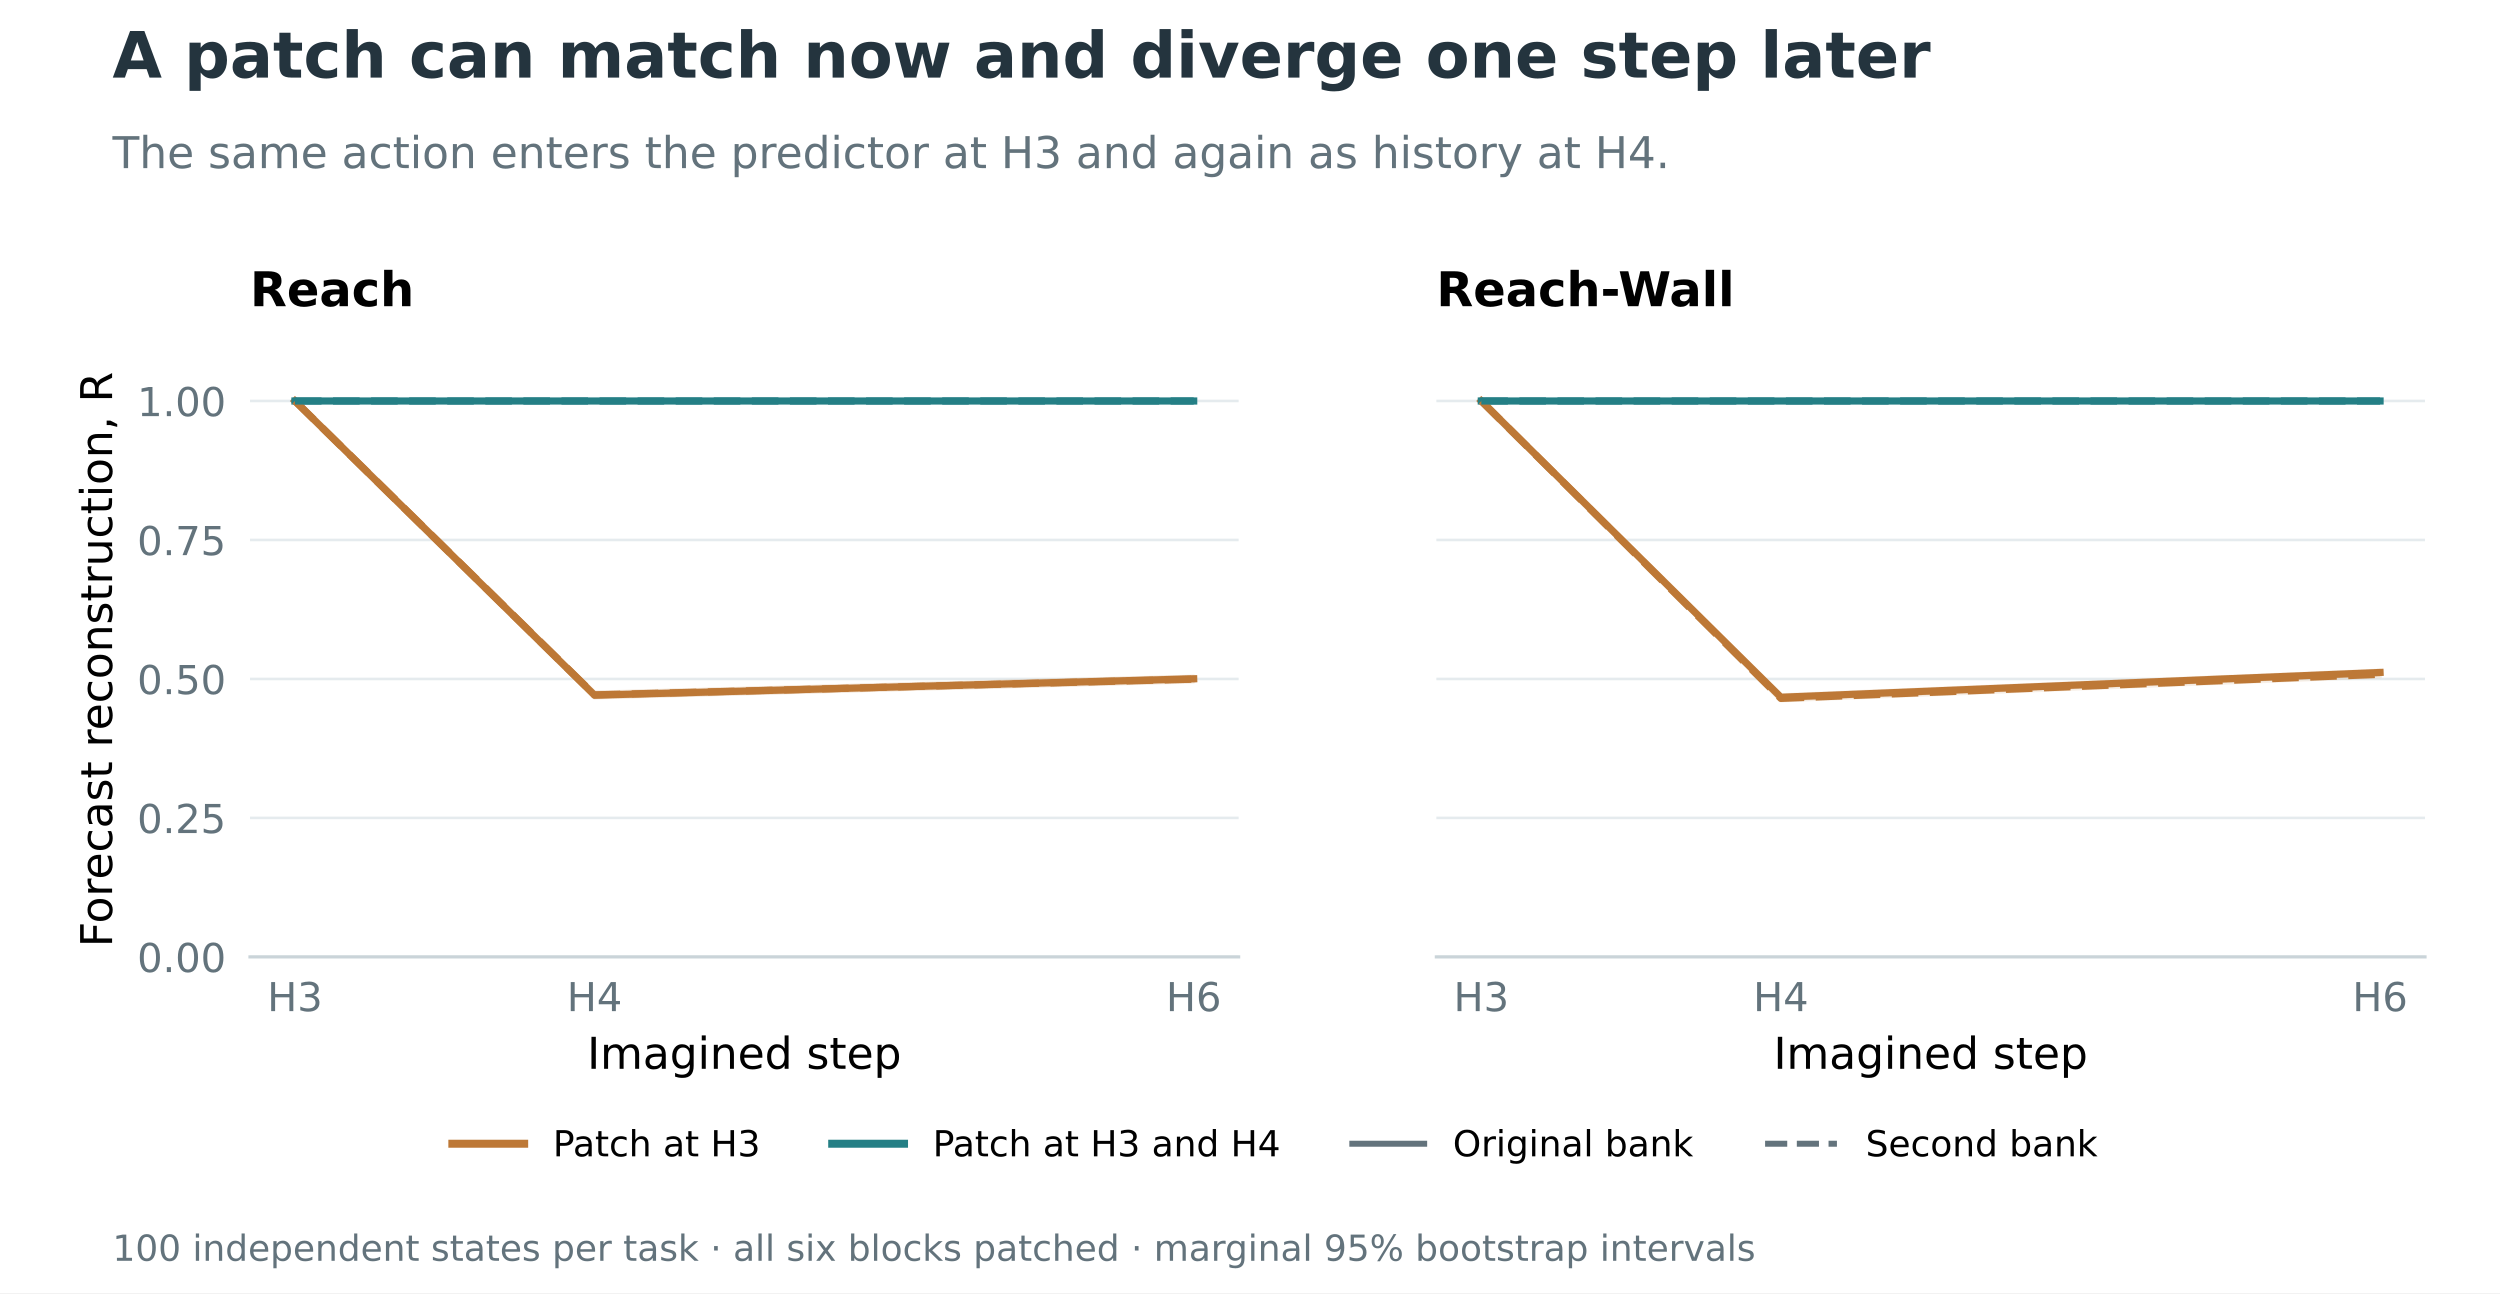
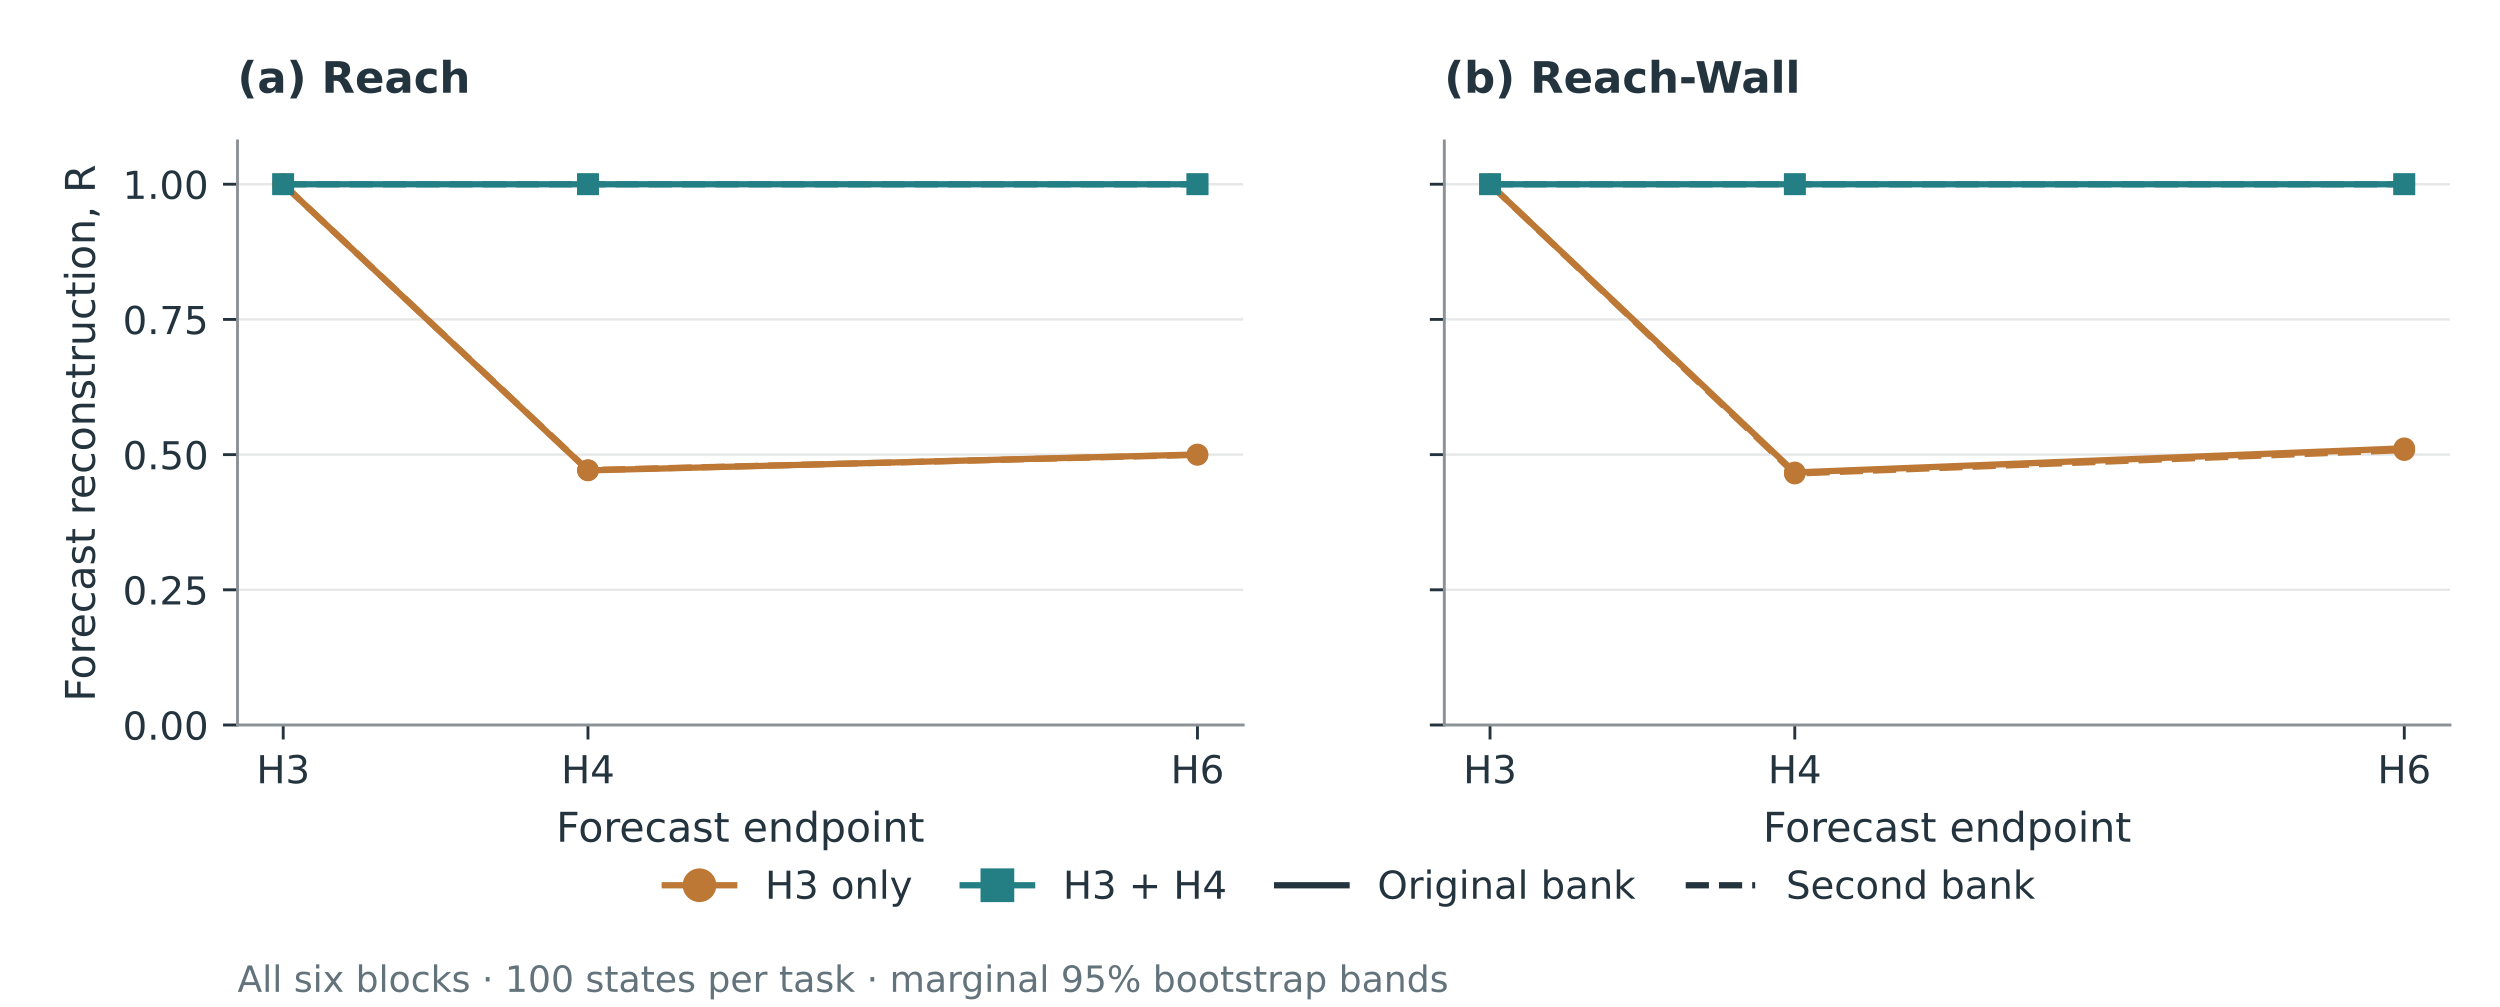
- <svg xmlns="http://www.w3.org/2000/svg" xmlns:xlink="http://www.w3.org/1999/xlink" width="626.4pt" height="324pt" viewBox="0 0 626.4 324" version="1.1">
+ <svg xmlns="http://www.w3.org/2000/svg" xmlns:xlink="http://www.w3.org/1999/xlink" width="518.4pt" height="208.8pt" viewBox="0 0 518.4 208.8" version="1.1">
  <defs>
    <style type="text/css">*{stroke-linejoin: round; stroke-linecap: butt}</style>
  </defs>
  <g id="figure_1">
    <g id="patch_1">
-       <path d="M 0 324  L 626.4 324  L 626.4 0  L 0 0  z " style="fill: #ffffff" />
+       <path d="M 0 208.8  L 518.4 208.8  L 518.4 0  L 0 0  z " style="fill: #ffffff" />
    </g>
    <g id="axes_1">
      <g id="patch_2">
-         <path d="M 62.64 239.76  L 310.353 239.76  L 310.353 90.72  L 62.64 90.72  z " style="fill: #ffffff" />
+         <path d="M 49.248 150.336  L 257.786 150.336  L 257.786 29.232  L 49.248 29.232  z " style="fill: #ffffff" />
      </g>
      <g id="matplotlib.axis_1">
        <g id="xtick_1">
-           <g id="line2d_1" />
+           <g id="line2d_1">
+             <defs>
+               <path id="mf2caaad50f" d="M 0 0  L 0 3  " style="stroke: #24343e; stroke-width: 0.6" />
+             </defs>
+             <g>
+               <use xlink:href="#mf2caaad50f" x="58.727" y="150.336" style="fill: #24343e; stroke: #24343e; stroke-width: 0.6" />
+             </g>
+           </g>
          <g id="text_1">
-             <text style="font-size: 10px; font-family: 'DejaVu Sans'; text-anchor: middle; fill: #63737c" x="73.9" y="253.358" transform="rotate(-0 73.89967 253.3584)">H3</text>
+             <text style="font-size: 8px; font-family: 'DejaVu Sans'; text-anchor: middle; fill: #24343e" x="58.727" y="162.415" transform="rotate(-0 58.72701 162.4147)">H3</text>
          </g>
        </g>
        <g id="xtick_2">
-           <g id="line2d_2" />
+           <g id="line2d_2">
+             <g>
+               <use xlink:href="#mf2caaad50f" x="121.92" y="150.336" style="fill: #24343e; stroke: #24343e; stroke-width: 0.6" />
+             </g>
+           </g>
          <g id="text_2">
-             <text style="font-size: 10px; font-family: 'DejaVu Sans'; text-anchor: middle; fill: #63737c" x="148.964" y="253.358" transform="rotate(-0 148.9641 253.3584)">H4</text>
+             <text style="font-size: 8px; font-family: 'DejaVu Sans'; text-anchor: middle; fill: #24343e" x="121.92" y="162.415" transform="rotate(-0 121.9204 162.4147)">H4</text>
          </g>
        </g>
        <g id="xtick_3">
-           <g id="line2d_3" />
+           <g id="line2d_3">
+             <g>
+               <use xlink:href="#mf2caaad50f" x="248.307" y="150.336" style="fill: #24343e; stroke: #24343e; stroke-width: 0.6" />
+             </g>
+           </g>
          <g id="text_3">
-             <text style="font-size: 10px; font-family: 'DejaVu Sans'; text-anchor: middle; fill: #63737c" x="299.093" y="253.358" transform="rotate(-0 299.0931 253.3584)">H6</text>
+             <text style="font-size: 8px; font-family: 'DejaVu Sans'; text-anchor: middle; fill: #24343e" x="248.307" y="162.415" transform="rotate(-0 248.3072 162.4147)">H6</text>
          </g>
        </g>
        <g id="text_4">
-           <text style="font-size: 11px; font-family: 'DejaVu Sans'; text-anchor: middle" x="186.496" y="267.796" transform="rotate(-0 186.4964 267.7964)">Imagined step</text>
+           <text style="font-size: 8.5px; font-family: 'DejaVu Sans'; text-anchor: middle; fill: #24343e" x="153.517" y="174.537" transform="rotate(-0 153.5171 174.5372)">Forecast endpoint</text>
        </g>
      </g>
      <g id="matplotlib.axis_2">
        <g id="ytick_1">
          <g id="line2d_4">
-             <path d="M 62.64 239.76  L 310.353 239.76  " clip-path="url(#pe3e11750b5)" style="fill: none; stroke: #e5ebee; stroke-width: 0.65; stroke-linecap: square" />
-           </g>
-           <g id="line2d_5" />
+             <path d="M 49.248 150.336  L 257.786 150.336  " clip-path="url(#pa1990cb9f4)" style="fill: none; stroke: #e5e7e8; stroke-width: 0.5; stroke-linecap: square" />
+           </g>
+           <g id="line2d_5">
+             <defs>
+               <path id="m1cf90b62d7" d="M 0 0  L -3 0  " style="stroke: #24343e; stroke-width: 0.6" />
+             </defs>
+             <g>
+               <use xlink:href="#m1cf90b62d7" x="49.248" y="150.336" style="fill: #24343e; stroke: #24343e; stroke-width: 0.6" />
+             </g>
+           </g>
          <g id="text_5">
-             <text style="font-size: 10px; font-family: 'DejaVu Sans'; text-anchor: end; fill: #63737c" x="56.64" y="243.559" transform="rotate(-0 56.64 243.5592)">0.00</text>
+             <text style="font-size: 8px; font-family: 'DejaVu Sans'; text-anchor: end; fill: #24343e" x="43.248" y="153.375" transform="rotate(-0 43.248 153.3754)">0.00</text>
          </g>
        </g>
        <g id="ytick_2">
          <g id="line2d_6">
-             <path d="M 62.64 204.938  L 310.353 204.938  " clip-path="url(#pe3e11750b5)" style="fill: none; stroke: #e5ebee; stroke-width: 0.65; stroke-linecap: square" />
-           </g>
-           <g id="line2d_7" />
+             <path d="M 49.248 122.303  L 257.786 122.303  " clip-path="url(#pa1990cb9f4)" style="fill: none; stroke: #e5e7e8; stroke-width: 0.5; stroke-linecap: square" />
+           </g>
+           <g id="line2d_7">
+             <g>
+               <use xlink:href="#m1cf90b62d7" x="49.248" y="122.303" style="fill: #24343e; stroke: #24343e; stroke-width: 0.6" />
+             </g>
+           </g>
          <g id="text_6">
-             <text style="font-size: 10px; font-family: 'DejaVu Sans'; text-anchor: end; fill: #63737c" x="56.64" y="208.737" transform="rotate(-0 56.64 208.7368)">0.25</text>
+             <text style="font-size: 8px; font-family: 'DejaVu Sans'; text-anchor: end; fill: #24343e" x="43.248" y="125.342" transform="rotate(-0 43.248 125.342)">0.25</text>
          </g>
        </g>
        <g id="ytick_3">
          <g id="line2d_8">
-             <path d="M 62.64 170.115  L 310.353 170.115  " clip-path="url(#pe3e11750b5)" style="fill: none; stroke: #e5ebee; stroke-width: 0.65; stroke-linecap: square" />
-           </g>
-           <g id="line2d_9" />
+             <path d="M 49.248 94.269  L 257.786 94.269  " clip-path="url(#pa1990cb9f4)" style="fill: none; stroke: #e5e7e8; stroke-width: 0.5; stroke-linecap: square" />
+           </g>
+           <g id="line2d_9">
+             <g>
+               <use xlink:href="#m1cf90b62d7" x="49.248" y="94.269" style="fill: #24343e; stroke: #24343e; stroke-width: 0.6" />
+             </g>
+           </g>
          <g id="text_7">
-             <text style="font-size: 10px; font-family: 'DejaVu Sans'; text-anchor: end; fill: #63737c" x="56.64" y="173.914" transform="rotate(-0 56.64 173.9144)">0.50</text>
+             <text style="font-size: 8px; font-family: 'DejaVu Sans'; text-anchor: end; fill: #24343e" x="43.248" y="97.309" transform="rotate(-0 43.248 97.30871)">0.50</text>
          </g>
        </g>
        <g id="ytick_4">
          <g id="line2d_10">
-             <path d="M 62.64 135.293  L 310.353 135.293  " clip-path="url(#pe3e11750b5)" style="fill: none; stroke: #e5ebee; stroke-width: 0.65; stroke-linecap: square" />
-           </g>
-           <g id="line2d_11" />
+             <path d="M 49.248 66.236  L 257.786 66.236  " clip-path="url(#pa1990cb9f4)" style="fill: none; stroke: #e5e7e8; stroke-width: 0.5; stroke-linecap: square" />
+           </g>
+           <g id="line2d_11">
+             <g>
+               <use xlink:href="#m1cf90b62d7" x="49.248" y="66.236" style="fill: #24343e; stroke: #24343e; stroke-width: 0.6" />
+             </g>
+           </g>
          <g id="text_8">
-             <text style="font-size: 10px; font-family: 'DejaVu Sans'; text-anchor: end; fill: #63737c" x="56.64" y="139.092" transform="rotate(-0 56.64 139.0919)">0.75</text>
+             <text style="font-size: 8px; font-family: 'DejaVu Sans'; text-anchor: end; fill: #24343e" x="43.248" y="69.275" transform="rotate(-0 43.248 69.27537)">0.75</text>
          </g>
        </g>
        <g id="ytick_5">
          <g id="line2d_12">
-             <path d="M 62.64 100.47  L 310.353 100.47  " clip-path="url(#pe3e11750b5)" style="fill: none; stroke: #e5ebee; stroke-width: 0.65; stroke-linecap: square" />
-           </g>
-           <g id="line2d_13" />
+             <path d="M 49.248 38.203  L 257.786 38.203  " clip-path="url(#pa1990cb9f4)" style="fill: none; stroke: #e5e7e8; stroke-width: 0.5; stroke-linecap: square" />
+           </g>
+           <g id="line2d_13">
+             <g>
+               <use xlink:href="#m1cf90b62d7" x="49.248" y="38.203" style="fill: #24343e; stroke: #24343e; stroke-width: 0.6" />
+             </g>
+           </g>
          <g id="text_9">
-             <text style="font-size: 10px; font-family: 'DejaVu Sans'; text-anchor: end; fill: #63737c" x="56.64" y="104.269" transform="rotate(-0 56.64 104.2695)">1.00</text>
+             <text style="font-size: 8px; font-family: 'DejaVu Sans'; text-anchor: end; fill: #24343e" x="43.248" y="41.242" transform="rotate(-0 43.248 41.24204)">1.00</text>
          </g>
        </g>
        <g id="text_10">
-           <text style="font-size: 11px; font-family: 'DejaVu Sans'; text-anchor: middle" x="28.087" y="165.24" transform="rotate(-90 28.08672 165.24)">Forecast reconstruction, R</text>
+           <text style="font-size: 8.5px; font-family: 'DejaVu Sans'; text-anchor: middle; fill: #24343e" x="19.668" y="89.784" transform="rotate(-90 19.66777 89.784)">Forecast reconstruction, R</text>
        </g>
      </g>
      <g id="FillBetweenPolyCollection_1">
        <defs>
-           <path id="ma18a09c855" d="M 73.9 -223.53  L 73.9 -223.53  L 148.964 -149.223  L 299.093 -153.353  L 299.093 -154.483  L 299.093 -154.483  L 148.964 -150.418  L 73.9 -223.53  z " style="stroke: #bd7836; stroke-opacity: 0.12" />
-         </defs>
-         <g clip-path="url(#pe3e11750b5)">
-           <use xlink:href="#ma18a09c855" x="0" y="324" style="fill: #bd7836; fill-opacity: 0.12; stroke: #bd7836; stroke-opacity: 0.12" />
+           <path id="m3a4275bc54" d="M 58.727 -170.597  L 58.727 -170.597  L 121.92 -110.778  L 248.307 -114.103  L 248.307 -115.012  L 248.307 -115.012  L 121.92 -111.739  L 58.727 -170.597  z " />
+         </defs>
+         <g clip-path="url(#pa1990cb9f4)">
+           <use xlink:href="#m3a4275bc54" x="0" y="208.8" style="fill: #bd7836; fill-opacity: 0.13" />
        </g>
      </g>
      <g id="FillBetweenPolyCollection_2">
        <defs>
-           <path id="md7e12cb091" d="M 73.9 -223.53  L 73.9 -223.53  L 148.964 -223.53  L 299.093 -223.53  L 299.093 -223.53  L 299.093 -223.53  L 148.964 -223.53  L 73.9 -223.53  z " style="stroke: #247f85; stroke-opacity: 0.12" />
-         </defs>
-         <g clip-path="url(#pe3e11750b5)">
-           <use xlink:href="#md7e12cb091" x="0" y="324" style="fill: #247f85; fill-opacity: 0.12; stroke: #247f85; stroke-opacity: 0.12" />
+           <path id="mf11dd62791" d="M 58.727 -170.597  L 58.727 -170.597  L 121.92 -170.597  L 248.307 -170.597  L 248.307 -170.597  L 248.307 -170.597  L 121.92 -170.597  L 58.727 -170.597  z " />
+         </defs>
+         <g clip-path="url(#pa1990cb9f4)">
+           <use xlink:href="#mf11dd62791" x="0" y="208.8" style="fill: #247f85; fill-opacity: 0.13" />
        </g>
      </g>
      <g id="FillBetweenPolyCollection_3">
        <defs>
-           <path id="m32d4cfba53" d="M 73.9 -223.53  L 73.9 -223.53  L 148.964 -149.302  L 299.093 -153.236  L 299.093 -154.426  L 299.093 -154.426  L 148.964 -150.487  L 73.9 -223.53  z " style="stroke: #bd7836; stroke-opacity: 0.12" />
-         </defs>
-         <g clip-path="url(#pe3e11750b5)">
-           <use xlink:href="#m32d4cfba53" x="0" y="324" style="fill: #bd7836; fill-opacity: 0.12; stroke: #bd7836; stroke-opacity: 0.12" />
+           <path id="ma940ea22d6" d="M 58.727 -170.597  L 58.727 -170.597  L 121.92 -110.841  L 248.307 -114.009  L 248.307 -114.966  L 248.307 -114.966  L 121.92 -111.795  L 58.727 -170.597  z " />
+         </defs>
+         <g clip-path="url(#pa1990cb9f4)">
+           <use xlink:href="#ma940ea22d6" x="0" y="208.8" style="fill: #bd7836; fill-opacity: 0.13" />
        </g>
      </g>
      <g id="FillBetweenPolyCollection_4">
-         <g clip-path="url(#pe3e11750b5)">
-           <use xlink:href="#md7e12cb091" x="0" y="324" style="fill: #247f85; fill-opacity: 0.12; stroke: #247f85; stroke-opacity: 0.12" />
+         <g clip-path="url(#pa1990cb9f4)">
+           <use xlink:href="#mf11dd62791" x="0" y="208.8" style="fill: #247f85; fill-opacity: 0.13" />
        </g>
      </g>
      <g id="line2d_14">
-         <path d="M 73.9 100.47  L 148.964 174.185  L 299.093 170.077  " clip-path="url(#pe3e11750b5)" style="fill: none; stroke: #bd7836; stroke-width: 1.8; stroke-linecap: square" />
+         <path d="M 58.727 38.203  L 121.92 97.546  L 248.307 94.239  " clip-path="url(#pa1990cb9f4)" style="fill: none; stroke: #bd7836; stroke-width: 1.3; stroke-linecap: square" />
+         <defs>
+           <path id="m0e4d54c811" d="M 0 1.75  C 0.464 1.75 0.909 1.566 1.237 1.237  C 1.566 0.909 1.75 0.464 1.75 0  C 1.75 -0.464 1.566 -0.909 1.237 -1.237  C 0.909 -1.566 0.464 -1.75 0 -1.75  C -0.464 -1.75 -0.909 -1.566 -1.237 -1.237  C -1.566 -0.909 -1.75 -0.464 -1.75 0  C -1.75 0.464 -1.566 0.909 -1.237 1.237  C -0.909 1.566 -0.464 1.75 0 1.75  z " style="stroke: #bd7836" />
+         </defs>
+         <g clip-path="url(#pa1990cb9f4)">
+           <use xlink:href="#m0e4d54c811" x="58.727" y="38.203" style="fill: #bd7836; stroke: #bd7836" />
+           <use xlink:href="#m0e4d54c811" x="121.92" y="97.546" style="fill: #bd7836; stroke: #bd7836" />
+           <use xlink:href="#m0e4d54c811" x="248.307" y="94.239" style="fill: #bd7836; stroke: #bd7836" />
+         </g>
      </g>
      <g id="line2d_15">
-         <path d="M 73.9 100.47  L 148.964 100.47  L 299.093 100.47  " clip-path="url(#pe3e11750b5)" style="fill: none; stroke: #247f85; stroke-width: 1.8; stroke-linecap: square" />
+         <path d="M 58.727 38.203  L 121.92 38.203  L 248.307 38.203  " clip-path="url(#pa1990cb9f4)" style="fill: none; stroke: #247f85; stroke-width: 1.3; stroke-linecap: square" />
+         <defs>
+           <path id="m3688dfe619" d="M -1.75 1.75  L 1.75 1.75  L 1.75 -1.75  L -1.75 -1.75  z " style="stroke: #247f85; stroke-linejoin: miter" />
+         </defs>
+         <g clip-path="url(#pa1990cb9f4)">
+           <use xlink:href="#m3688dfe619" x="58.727" y="38.203" style="fill: #247f85; stroke: #247f85; stroke-linejoin: miter" />
+           <use xlink:href="#m3688dfe619" x="121.92" y="38.203" style="fill: #247f85; stroke: #247f85; stroke-linejoin: miter" />
+           <use xlink:href="#m3688dfe619" x="248.307" y="38.203" style="fill: #247f85; stroke: #247f85; stroke-linejoin: miter" />
+         </g>
      </g>
      <g id="line2d_16">
-         <path d="M 73.9 100.47  L 148.964 174.106  L 299.093 170.177  " clip-path="url(#pe3e11750b5)" style="fill: none; stroke-dasharray: 6.66,2.88; stroke-dashoffset: 0; stroke: #bd7836; stroke-width: 1.8" />
+         <path d="M 58.727 38.203  L 121.92 97.482  L 248.307 94.319  " clip-path="url(#pa1990cb9f4)" style="fill: none; stroke-dasharray: 4.81,2.08; stroke-dashoffset: 0; stroke: #bd7836; stroke-width: 1.3" />
+         <g clip-path="url(#pa1990cb9f4)">
+           <use xlink:href="#m0e4d54c811" x="58.727" y="38.203" style="fill: #bd7836; stroke: #bd7836" />
+           <use xlink:href="#m0e4d54c811" x="121.92" y="97.482" style="fill: #bd7836; stroke: #bd7836" />
+           <use xlink:href="#m0e4d54c811" x="248.307" y="94.319" style="fill: #bd7836; stroke: #bd7836" />
+         </g>
      </g>
      <g id="line2d_17">
-         <path d="M 73.9 100.47  L 148.964 100.47  L 299.093 100.47  " clip-path="url(#pe3e11750b5)" style="fill: none; stroke-dasharray: 6.66,2.88; stroke-dashoffset: 0; stroke: #247f85; stroke-width: 1.8" />
+         <path d="M 58.727 38.203  L 121.92 38.203  L 248.307 38.203  " clip-path="url(#pa1990cb9f4)" style="fill: none; stroke-dasharray: 4.81,2.08; stroke-dashoffset: 0; stroke: #247f85; stroke-width: 1.3" />
+         <g clip-path="url(#pa1990cb9f4)">
+           <use xlink:href="#m3688dfe619" x="58.727" y="38.203" style="fill: #247f85; stroke: #247f85; stroke-linejoin: miter" />
+           <use xlink:href="#m3688dfe619" x="121.92" y="38.203" style="fill: #247f85; stroke: #247f85; stroke-linejoin: miter" />
+           <use xlink:href="#m3688dfe619" x="248.307" y="38.203" style="fill: #247f85; stroke: #247f85; stroke-linejoin: miter" />
+         </g>
      </g>
      <g id="patch_3">
-         <path d="M 62.64 239.76  L 310.353 239.76  " style="fill: none; stroke: #cad4d9; stroke-width: 0.8; stroke-linejoin: miter; stroke-linecap: square" />
+         <path d="M 49.248 150.336  L 49.248 29.232  " style="fill: none; stroke: #8b9195; stroke-width: 0.6; stroke-linejoin: miter; stroke-linecap: square" />
+       </g>
+       <g id="patch_4">
+         <path d="M 49.248 150.336  L 257.786 150.336  " style="fill: none; stroke: #8b9195; stroke-width: 0.6; stroke-linejoin: miter; stroke-linecap: square" />
      </g>
      <g id="text_11">
-         <text style="font-weight: 700; font-size: 12px; font-family: 'DejaVu Sans'; text-anchor: start" x="62.64" y="76.72" transform="rotate(-0 62.64 76.72)">Reach</text>
+         <text style="font-weight: 700; font-size: 9px; font-family: 'DejaVu Sans'; text-anchor: start; fill: #24343e" x="49.248" y="19.232" transform="rotate(-0 49.248 19.232)">(a)  Reach</text>
      </g>
    </g>
    <g id="axes_2">
-       <g id="patch_4">
-         <path d="M 359.895 239.76  L 607.608 239.76  L 607.608 90.72  L 359.895 90.72  z " style="fill: #ffffff" />
+       <g id="patch_5">
+         <path d="M 299.494 150.336  L 508.032 150.336  L 508.032 29.232  L 299.494 29.232  z " style="fill: #ffffff" />
      </g>
      <g id="matplotlib.axis_3">
        <g id="xtick_4">
-           <g id="line2d_18" />
+           <g id="line2d_18">
+             <g>
+               <use xlink:href="#mf2caaad50f" x="308.973" y="150.336" style="fill: #24343e; stroke: #24343e; stroke-width: 0.6" />
+             </g>
+           </g>
          <g id="text_12">
-             <text style="font-size: 10px; font-family: 'DejaVu Sans'; text-anchor: middle; fill: #63737c" x="371.155" y="253.358" transform="rotate(-0 371.1549 253.3584)">H3</text>
+             <text style="font-size: 8px; font-family: 'DejaVu Sans'; text-anchor: middle; fill: #24343e" x="308.973" y="162.415" transform="rotate(-0 308.9728 162.4147)">H3</text>
          </g>
        </g>
        <g id="xtick_5">
-           <g id="line2d_19" />
+           <g id="line2d_19">
+             <g>
+               <use xlink:href="#mf2caaad50f" x="372.166" y="150.336" style="fill: #24343e; stroke: #24343e; stroke-width: 0.6" />
+             </g>
+           </g>
          <g id="text_13">
-             <text style="font-size: 10px; font-family: 'DejaVu Sans'; text-anchor: middle; fill: #63737c" x="446.219" y="253.358" transform="rotate(-0 446.2194 253.3584)">H4</text>
+             <text style="font-size: 8px; font-family: 'DejaVu Sans'; text-anchor: middle; fill: #24343e" x="372.166" y="162.415" transform="rotate(-0 372.1662 162.4147)">H4</text>
          </g>
        </g>
        <g id="xtick_6">
-           <g id="line2d_20" />
+           <g id="line2d_20">
+             <g>
+               <use xlink:href="#mf2caaad50f" x="498.553" y="150.336" style="fill: #24343e; stroke: #24343e; stroke-width: 0.6" />
+             </g>
+           </g>
          <g id="text_14">
-             <text style="font-size: 10px; font-family: 'DejaVu Sans'; text-anchor: middle; fill: #63737c" x="596.348" y="253.358" transform="rotate(-0 596.3483 253.3584)">H6</text>
+             <text style="font-size: 8px; font-family: 'DejaVu Sans'; text-anchor: middle; fill: #24343e" x="498.553" y="162.415" transform="rotate(-0 498.553 162.4147)">H6</text>
          </g>
        </g>
        <g id="text_15">
-           <text style="font-size: 11px; font-family: 'DejaVu Sans'; text-anchor: middle" x="483.752" y="267.796" transform="rotate(-0 483.7516 267.7964)">Imagined step</text>
+           <text style="font-size: 8.5px; font-family: 'DejaVu Sans'; text-anchor: middle; fill: #24343e" x="403.763" y="174.537" transform="rotate(-0 403.7629 174.5372)">Forecast endpoint</text>
        </g>
      </g>
      <g id="matplotlib.axis_4">
        <g id="ytick_6">
          <g id="line2d_21">
-             <path d="M 359.895 239.76  L 607.608 239.76  " clip-path="url(#pe1544bc0c8)" style="fill: none; stroke: #e5ebee; stroke-width: 0.65; stroke-linecap: square" />
-           </g>
-           <g id="line2d_22" />
+             <path d="M 299.494 150.336  L 508.032 150.336  " clip-path="url(#p200f2e92f6)" style="fill: none; stroke: #e5e7e8; stroke-width: 0.5; stroke-linecap: square" />
+           </g>
+           <g id="line2d_22">
+             <g>
+               <use xlink:href="#m1cf90b62d7" x="299.494" y="150.336" style="fill: #24343e; stroke: #24343e; stroke-width: 0.6" />
+             </g>
+           </g>
        </g>
        <g id="ytick_7">
          <g id="line2d_23">
-             <path d="M 359.895 204.938  L 607.608 204.938  " clip-path="url(#pe1544bc0c8)" style="fill: none; stroke: #e5ebee; stroke-width: 0.65; stroke-linecap: square" />
-           </g>
-           <g id="line2d_24" />
+             <path d="M 299.494 122.303  L 508.032 122.303  " clip-path="url(#p200f2e92f6)" style="fill: none; stroke: #e5e7e8; stroke-width: 0.5; stroke-linecap: square" />
+           </g>
+           <g id="line2d_24">
+             <g>
+               <use xlink:href="#m1cf90b62d7" x="299.494" y="122.303" style="fill: #24343e; stroke: #24343e; stroke-width: 0.6" />
+             </g>
+           </g>
        </g>
        <g id="ytick_8">
          <g id="line2d_25">
-             <path d="M 359.895 170.115  L 607.608 170.115  " clip-path="url(#pe1544bc0c8)" style="fill: none; stroke: #e5ebee; stroke-width: 0.65; stroke-linecap: square" />
-           </g>
-           <g id="line2d_26" />
+             <path d="M 299.494 94.269  L 508.032 94.269  " clip-path="url(#p200f2e92f6)" style="fill: none; stroke: #e5e7e8; stroke-width: 0.5; stroke-linecap: square" />
+           </g>
+           <g id="line2d_26">
+             <g>
+               <use xlink:href="#m1cf90b62d7" x="299.494" y="94.269" style="fill: #24343e; stroke: #24343e; stroke-width: 0.6" />
+             </g>
+           </g>
        </g>
        <g id="ytick_9">
          <g id="line2d_27">
-             <path d="M 359.895 135.293  L 607.608 135.293  " clip-path="url(#pe1544bc0c8)" style="fill: none; stroke: #e5ebee; stroke-width: 0.65; stroke-linecap: square" />
-           </g>
-           <g id="line2d_28" />
+             <path d="M 299.494 66.236  L 508.032 66.236  " clip-path="url(#p200f2e92f6)" style="fill: none; stroke: #e5e7e8; stroke-width: 0.5; stroke-linecap: square" />
+           </g>
+           <g id="line2d_28">
+             <g>
+               <use xlink:href="#m1cf90b62d7" x="299.494" y="66.236" style="fill: #24343e; stroke: #24343e; stroke-width: 0.6" />
+             </g>
+           </g>
        </g>
        <g id="ytick_10">
          <g id="line2d_29">
-             <path d="M 359.895 100.47  L 607.608 100.47  " clip-path="url(#pe1544bc0c8)" style="fill: none; stroke: #e5ebee; stroke-width: 0.65; stroke-linecap: square" />
-           </g>
-           <g id="line2d_30" />
+             <path d="M 299.494 38.203  L 508.032 38.203  " clip-path="url(#p200f2e92f6)" style="fill: none; stroke: #e5e7e8; stroke-width: 0.5; stroke-linecap: square" />
+           </g>
+           <g id="line2d_30">
+             <g>
+               <use xlink:href="#m1cf90b62d7" x="299.494" y="38.203" style="fill: #24343e; stroke: #24343e; stroke-width: 0.6" />
+             </g>
+           </g>
        </g>
      </g>
      <g id="FillBetweenPolyCollection_5">
        <defs>
-           <path id="mf512b375eb" d="M 371.155 -223.53  L 371.155 -223.53  L 446.219 -148.767  L 596.348 -155.033  L 596.348 -155.978  L 596.348 -155.978  L 446.219 -149.82  L 371.155 -223.53  z " style="stroke: #bd7836; stroke-opacity: 0.12" />
-         </defs>
-         <g clip-path="url(#pe1544bc0c8)">
-           <use xlink:href="#mf512b375eb" x="0" y="324" style="fill: #bd7836; fill-opacity: 0.12; stroke: #bd7836; stroke-opacity: 0.12" />
+           <path id="m8d4afc2720" d="M 308.973 -170.597  L 308.973 -170.597  L 372.166 -110.411  L 498.553 -115.455  L 498.553 -116.216  L 498.553 -116.216  L 372.166 -111.258  L 308.973 -170.597  z " />
+         </defs>
+         <g clip-path="url(#p200f2e92f6)">
+           <use xlink:href="#m8d4afc2720" x="0" y="208.8" style="fill: #bd7836; fill-opacity: 0.13" />
        </g>
      </g>
      <g id="FillBetweenPolyCollection_6">
        <defs>
-           <path id="m60a692f56a" d="M 371.155 -223.53  L 371.155 -223.53  L 446.219 -223.53  L 596.348 -223.53  L 596.348 -223.53  L 596.348 -223.53  L 446.219 -223.53  L 371.155 -223.53  z " style="stroke: #247f85; stroke-opacity: 0.12" />
-         </defs>
-         <g clip-path="url(#pe1544bc0c8)">
-           <use xlink:href="#m60a692f56a" x="0" y="324" style="fill: #247f85; fill-opacity: 0.12; stroke: #247f85; stroke-opacity: 0.12" />
+           <path id="mea5bf28cb5" d="M 308.973 -170.597  L 308.973 -170.597  L 372.166 -170.597  L 498.553 -170.597  L 498.553 -170.597  L 498.553 -170.597  L 372.166 -170.597  L 308.973 -170.597  z " />
+         </defs>
+         <g clip-path="url(#p200f2e92f6)">
+           <use xlink:href="#mea5bf28cb5" x="0" y="208.8" style="fill: #247f85; fill-opacity: 0.13" />
        </g>
      </g>
      <g id="FillBetweenPolyCollection_7">
        <defs>
-           <path id="m36b7c71574" d="M 371.155 -223.53  L 371.155 -223.53  L 446.219 -148.499  L 596.348 -154.511  L 596.348 -155.571  L 596.348 -155.571  L 446.219 -149.501  L 371.155 -223.53  z " style="stroke: #bd7836; stroke-opacity: 0.12" />
-         </defs>
-         <g clip-path="url(#pe1544bc0c8)">
-           <use xlink:href="#m36b7c71574" x="0" y="324" style="fill: #bd7836; fill-opacity: 0.12; stroke: #bd7836; stroke-opacity: 0.12" />
+           <path id="mbf19cfb546" d="M 308.973 -170.597  L 308.973 -170.597  L 372.166 -110.195  L 498.553 -115.034  L 498.553 -115.888  L 498.553 -115.888  L 372.166 -111.002  L 308.973 -170.597  z " />
+         </defs>
+         <g clip-path="url(#p200f2e92f6)">
+           <use xlink:href="#mbf19cfb546" x="0" y="208.8" style="fill: #bd7836; fill-opacity: 0.13" />
        </g>
      </g>
      <g id="FillBetweenPolyCollection_8">
-         <g clip-path="url(#pe1544bc0c8)">
-           <use xlink:href="#m60a692f56a" x="0" y="324" style="fill: #247f85; fill-opacity: 0.12; stroke: #247f85; stroke-opacity: 0.12" />
+         <g clip-path="url(#p200f2e92f6)">
+           <use xlink:href="#mea5bf28cb5" x="0" y="208.8" style="fill: #247f85; fill-opacity: 0.13" />
        </g>
      </g>
      <g id="line2d_31">
-         <path d="M 371.155 100.47  L 446.219 174.702  L 596.348 168.487  " clip-path="url(#pe1544bc0c8)" style="fill: none; stroke: #bd7836; stroke-width: 1.8; stroke-linecap: square" />
+         <path d="M 308.973 38.203  L 372.166 97.962  L 498.553 92.958  " clip-path="url(#p200f2e92f6)" style="fill: none; stroke: #bd7836; stroke-width: 1.3; stroke-linecap: square" />
+         <g clip-path="url(#p200f2e92f6)">
+           <use xlink:href="#m0e4d54c811" x="308.973" y="38.203" style="fill: #bd7836; stroke: #bd7836" />
+           <use xlink:href="#m0e4d54c811" x="372.166" y="97.962" style="fill: #bd7836; stroke: #bd7836" />
+           <use xlink:href="#m0e4d54c811" x="498.553" y="92.958" style="fill: #bd7836; stroke: #bd7836" />
+         </g>
      </g>
      <g id="line2d_32">
-         <path d="M 371.155 100.47  L 446.219 100.47  L 596.348 100.47  " clip-path="url(#pe1544bc0c8)" style="fill: none; stroke: #247f85; stroke-width: 1.8; stroke-linecap: square" />
+         <path d="M 308.973 38.203  L 372.166 38.203  L 498.553 38.203  " clip-path="url(#p200f2e92f6)" style="fill: none; stroke: #247f85; stroke-width: 1.3; stroke-linecap: square" />
+         <g clip-path="url(#p200f2e92f6)">
+           <use xlink:href="#m3688dfe619" x="308.973" y="38.203" style="fill: #247f85; stroke: #247f85; stroke-linejoin: miter" />
+           <use xlink:href="#m3688dfe619" x="372.166" y="38.203" style="fill: #247f85; stroke: #247f85; stroke-linejoin: miter" />
+           <use xlink:href="#m3688dfe619" x="498.553" y="38.203" style="fill: #247f85; stroke: #247f85; stroke-linejoin: miter" />
+         </g>
      </g>
      <g id="line2d_33">
-         <path d="M 371.155 100.47  L 446.219 174.998  L 596.348 168.957  " clip-path="url(#pe1544bc0c8)" style="fill: none; stroke-dasharray: 6.66,2.88; stroke-dashoffset: 0; stroke: #bd7836; stroke-width: 1.8" />
+         <path d="M 308.973 38.203  L 372.166 98.2  L 498.553 93.337  " clip-path="url(#p200f2e92f6)" style="fill: none; stroke-dasharray: 4.81,2.08; stroke-dashoffset: 0; stroke: #bd7836; stroke-width: 1.3" />
+         <g clip-path="url(#p200f2e92f6)">
+           <use xlink:href="#m0e4d54c811" x="308.973" y="38.203" style="fill: #bd7836; stroke: #bd7836" />
+           <use xlink:href="#m0e4d54c811" x="372.166" y="98.2" style="fill: #bd7836; stroke: #bd7836" />
+           <use xlink:href="#m0e4d54c811" x="498.553" y="93.337" style="fill: #bd7836; stroke: #bd7836" />
+         </g>
      </g>
      <g id="line2d_34">
-         <path d="M 371.155 100.47  L 446.219 100.47  L 596.348 100.47  " clip-path="url(#pe1544bc0c8)" style="fill: none; stroke-dasharray: 6.66,2.88; stroke-dashoffset: 0; stroke: #247f85; stroke-width: 1.8" />
-       </g>
-       <g id="patch_5">
-         <path d="M 359.895 239.76  L 607.608 239.76  " style="fill: none; stroke: #cad4d9; stroke-width: 0.8; stroke-linejoin: miter; stroke-linecap: square" />
+         <path d="M 308.973 38.203  L 372.166 38.203  L 498.553 38.203  " clip-path="url(#p200f2e92f6)" style="fill: none; stroke-dasharray: 4.81,2.08; stroke-dashoffset: 0; stroke: #247f85; stroke-width: 1.3" />
+         <g clip-path="url(#p200f2e92f6)">
+           <use xlink:href="#m3688dfe619" x="308.973" y="38.203" style="fill: #247f85; stroke: #247f85; stroke-linejoin: miter" />
+           <use xlink:href="#m3688dfe619" x="372.166" y="38.203" style="fill: #247f85; stroke: #247f85; stroke-linejoin: miter" />
+           <use xlink:href="#m3688dfe619" x="498.553" y="38.203" style="fill: #247f85; stroke: #247f85; stroke-linejoin: miter" />
+         </g>
+       </g>
+       <g id="patch_6">
+         <path d="M 299.494 150.336  L 299.494 29.232  " style="fill: none; stroke: #8b9195; stroke-width: 0.6; stroke-linejoin: miter; stroke-linecap: square" />
+       </g>
+       <g id="patch_7">
+         <path d="M 299.494 150.336  L 508.032 150.336  " style="fill: none; stroke: #8b9195; stroke-width: 0.6; stroke-linejoin: miter; stroke-linecap: square" />
      </g>
      <g id="text_16">
-         <text style="font-weight: 700; font-size: 12px; font-family: 'DejaVu Sans'; text-anchor: start" x="359.895" y="76.72" transform="rotate(-0 359.8953 76.72)">Reach-Wall</text>
+         <text style="font-weight: 700; font-size: 9px; font-family: 'DejaVu Sans'; text-anchor: start; fill: #24343e" x="299.494" y="19.232" transform="rotate(-0 299.4938 19.232)">(b)  Reach-Wall</text>
      </g>
    </g>
    <g id="text_17">
-       <text style="font-weight: 700; font-size: 16px; font-family: 'DejaVu Sans'; text-anchor: start; fill: #24343e" x="28.188" y="19.44" transform="rotate(-0 28.188 19.44)">A patch can match now and diverge one step later</text>
-     </g>
-     <g id="text_18">
-       <text style="font-size: 11px; font-family: 'DejaVu Sans'; text-anchor: start; fill: #63737c" x="28.188" y="42.12" transform="rotate(-0 28.188 42.12)">The same action enters the predictor at H3 and again as history at H4.</text>
-     </g>
-     <g id="text_19">
-       <text style="font-size: 9px; font-family: 'DejaVu Sans'; text-anchor: start; fill: #63737c" x="28.188" y="315.9" transform="rotate(-0 28.188 315.9)">100 independent states per task · all six blocks patched · marginal 95% bootstrap intervals</text>
+       <text style="font-size: 7.5px; font-family: 'DejaVu Sans'; text-anchor: start; fill: #63737c" x="49.248" y="205.668" transform="rotate(-0 49.248 205.668)">All six blocks · 100 states per task · marginal 95% bootstrap bands</text>
    </g>
    <g id="legend_1">
      <g id="line2d_35">
-         <path d="M 113.338 286.578  L 122.338 286.578  L 131.338 286.578  " style="fill: none; stroke: #bd7836; stroke-width: 2; stroke-linecap: square" />
+         <path d="M 137.849 183.564  L 145.049 183.564  L 152.249 183.564  " style="fill: none; stroke: #bd7836; stroke-width: 1.3; stroke-linecap: square" />
+         <defs>
+           <path id="m12b3932d92" d="M 0 3  C 0.796 3 1.559 2.684 2.121 2.121  C 2.684 1.559 3 0.796 3 0  C 3 -0.796 2.684 -1.559 2.121 -2.121  C 1.559 -2.684 0.796 -3 0 -3  C -0.796 -3 -1.559 -2.684 -2.121 -2.121  C -2.684 -1.559 -3 -0.796 -3 0  C -3 0.796 -2.684 1.559 -2.121 2.121  C -1.559 2.684 -0.796 3 0 3  z " style="stroke: #bd7836" />
+         </defs>
+         <g>
+           <use xlink:href="#m12b3932d92" x="145.049" y="183.564" style="fill: #bd7836; stroke: #bd7836" />
+         </g>
+       </g>
+       <g id="text_18">
+         <text style="font-size: 8px; font-family: 'DejaVu Sans'; text-anchor: start; fill: #24343e" x="158.649" y="186.364" transform="rotate(-0 158.6491 186.3642)">H3 only</text>
+       </g>
+       <g id="line2d_36">
+         <path d="M 199.62 183.564  L 206.82 183.564  L 214.02 183.564  " style="fill: none; stroke: #247f85; stroke-width: 1.3; stroke-linecap: square" />
+         <defs>
+           <path id="ma35056ec76" d="M -3 3  L 3 3  L 3 -3  L -3 -3  z " style="stroke: #247f85; stroke-linejoin: miter" />
+         </defs>
+         <g>
+           <use xlink:href="#ma35056ec76" x="206.82" y="183.564" style="fill: #247f85; stroke: #247f85; stroke-linejoin: miter" />
+         </g>
+       </g>
+       <g id="text_19">
+         <text style="font-size: 8px; font-family: 'DejaVu Sans'; text-anchor: start; fill: #24343e" x="220.42" y="186.364" transform="rotate(-0 220.4204 186.3642)">H3 + H4</text>
+       </g>
+       <g id="line2d_37">
+         <path d="M 264.822 183.564  L 272.022 183.564  L 279.222 183.564  " style="fill: none; stroke: #24343e; stroke-width: 1.3; stroke-linecap: square" />
      </g>
      <g id="text_20">
-         <text style="font-size: 9px; font-family: 'DejaVu Sans'; text-anchor: start" x="138.538" y="289.728" transform="rotate(-0 138.538 289.7283)">Patch at H3</text>
-       </g>
-       <g id="line2d_36">
-         <path d="M 208.514 286.578  L 217.514 286.578  L 226.514 286.578  " style="fill: none; stroke: #247f85; stroke-width: 2; stroke-linecap: square" />
+         <text style="font-size: 8px; font-family: 'DejaVu Sans'; text-anchor: start; fill: #24343e" x="285.622" y="186.364" transform="rotate(-0 285.6216 186.3642)">Original bank</text>
+       </g>
+       <g id="line2d_38">
+         <path d="M 349.553 183.564  L 356.753 183.564  L 363.953 183.564  " style="fill: none; stroke-dasharray: 4.81,2.08; stroke-dashoffset: 0; stroke: #24343e; stroke-width: 1.3" />
      </g>
      <g id="text_21">
-         <text style="font-size: 9px; font-family: 'DejaVu Sans'; text-anchor: start" x="233.714" y="289.728" transform="rotate(-0 233.7144 289.7283)">Patch at H3 and H4</text>
-       </g>
-       <g id="line2d_37">
-         <path d="M 338.839 286.578  L 347.839 286.578  L 356.839 286.578  " style="fill: none; stroke: #63737c; stroke-width: 1.5; stroke-linecap: square" />
-       </g>
-       <g id="text_22">
-         <text style="font-size: 9px; font-family: 'DejaVu Sans'; text-anchor: start" x="364.039" y="289.728" transform="rotate(-0 364.0386 289.7283)">Original bank</text>
-       </g>
-       <g id="line2d_38">
-         <path d="M 442.261 286.578  L 451.261 286.578  L 460.261 286.578  " style="fill: none; stroke-dasharray: 5.55,2.4; stroke-dashoffset: 0; stroke: #63737c; stroke-width: 1.5" />
-       </g>
-       <g id="text_23">
-         <text style="font-size: 9px; font-family: 'DejaVu Sans'; text-anchor: start" x="467.461" y="289.728" transform="rotate(-0 467.4613 289.7283)">Second bank</text>
+         <text style="font-size: 8px; font-family: 'DejaVu Sans'; text-anchor: start; fill: #24343e" x="370.353" y="186.364" transform="rotate(-0 370.3529 186.3642)">Second bank</text>
      </g>
    </g>
  </g>
  <defs>
-     <clipPath id="pe3e11750b5">
-       <rect x="62.64" y="90.72" width="247.713" height="149.04" />
+     <clipPath id="pa1990cb9f4">
+       <rect x="49.248" y="29.232" width="208.538" height="121.104" />
    </clipPath>
-     <clipPath id="pe1544bc0c8">
-       <rect x="359.895" y="90.72" width="247.713" height="149.04" />
+     <clipPath id="p200f2e92f6">
+       <rect x="299.494" y="29.232" width="208.538" height="121.104" />
    </clipPath>
  </defs>
</svg>
